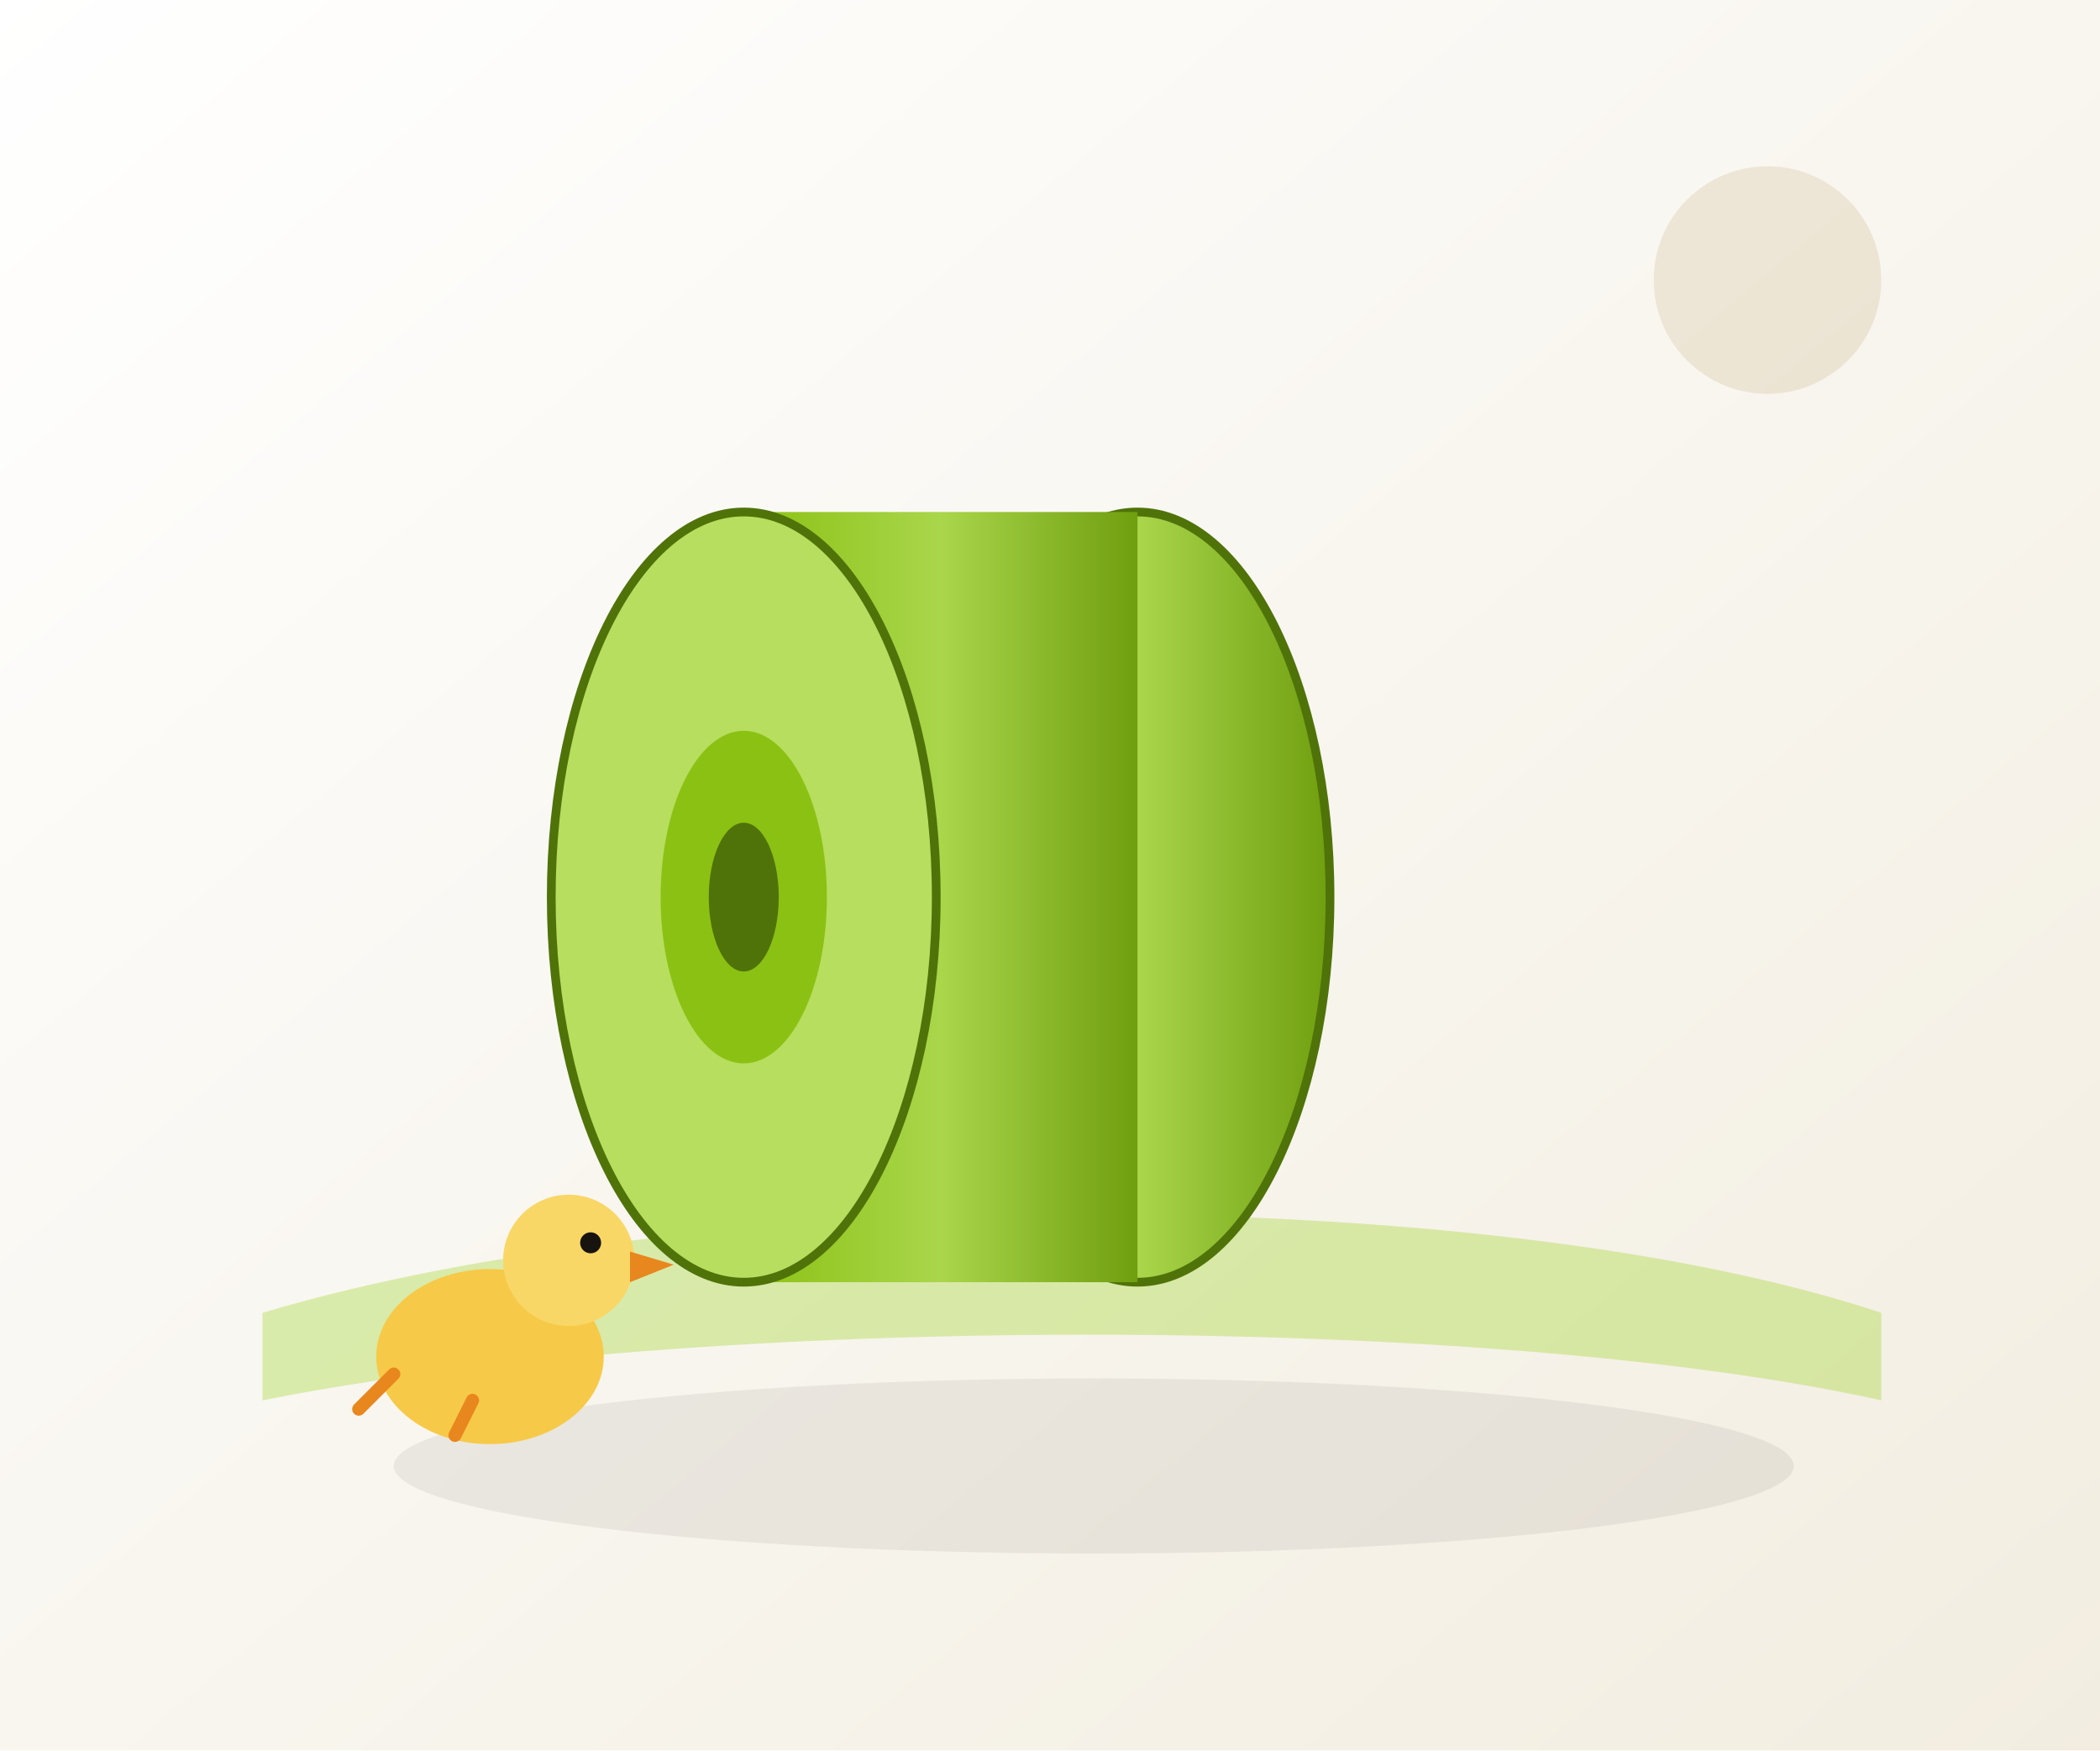
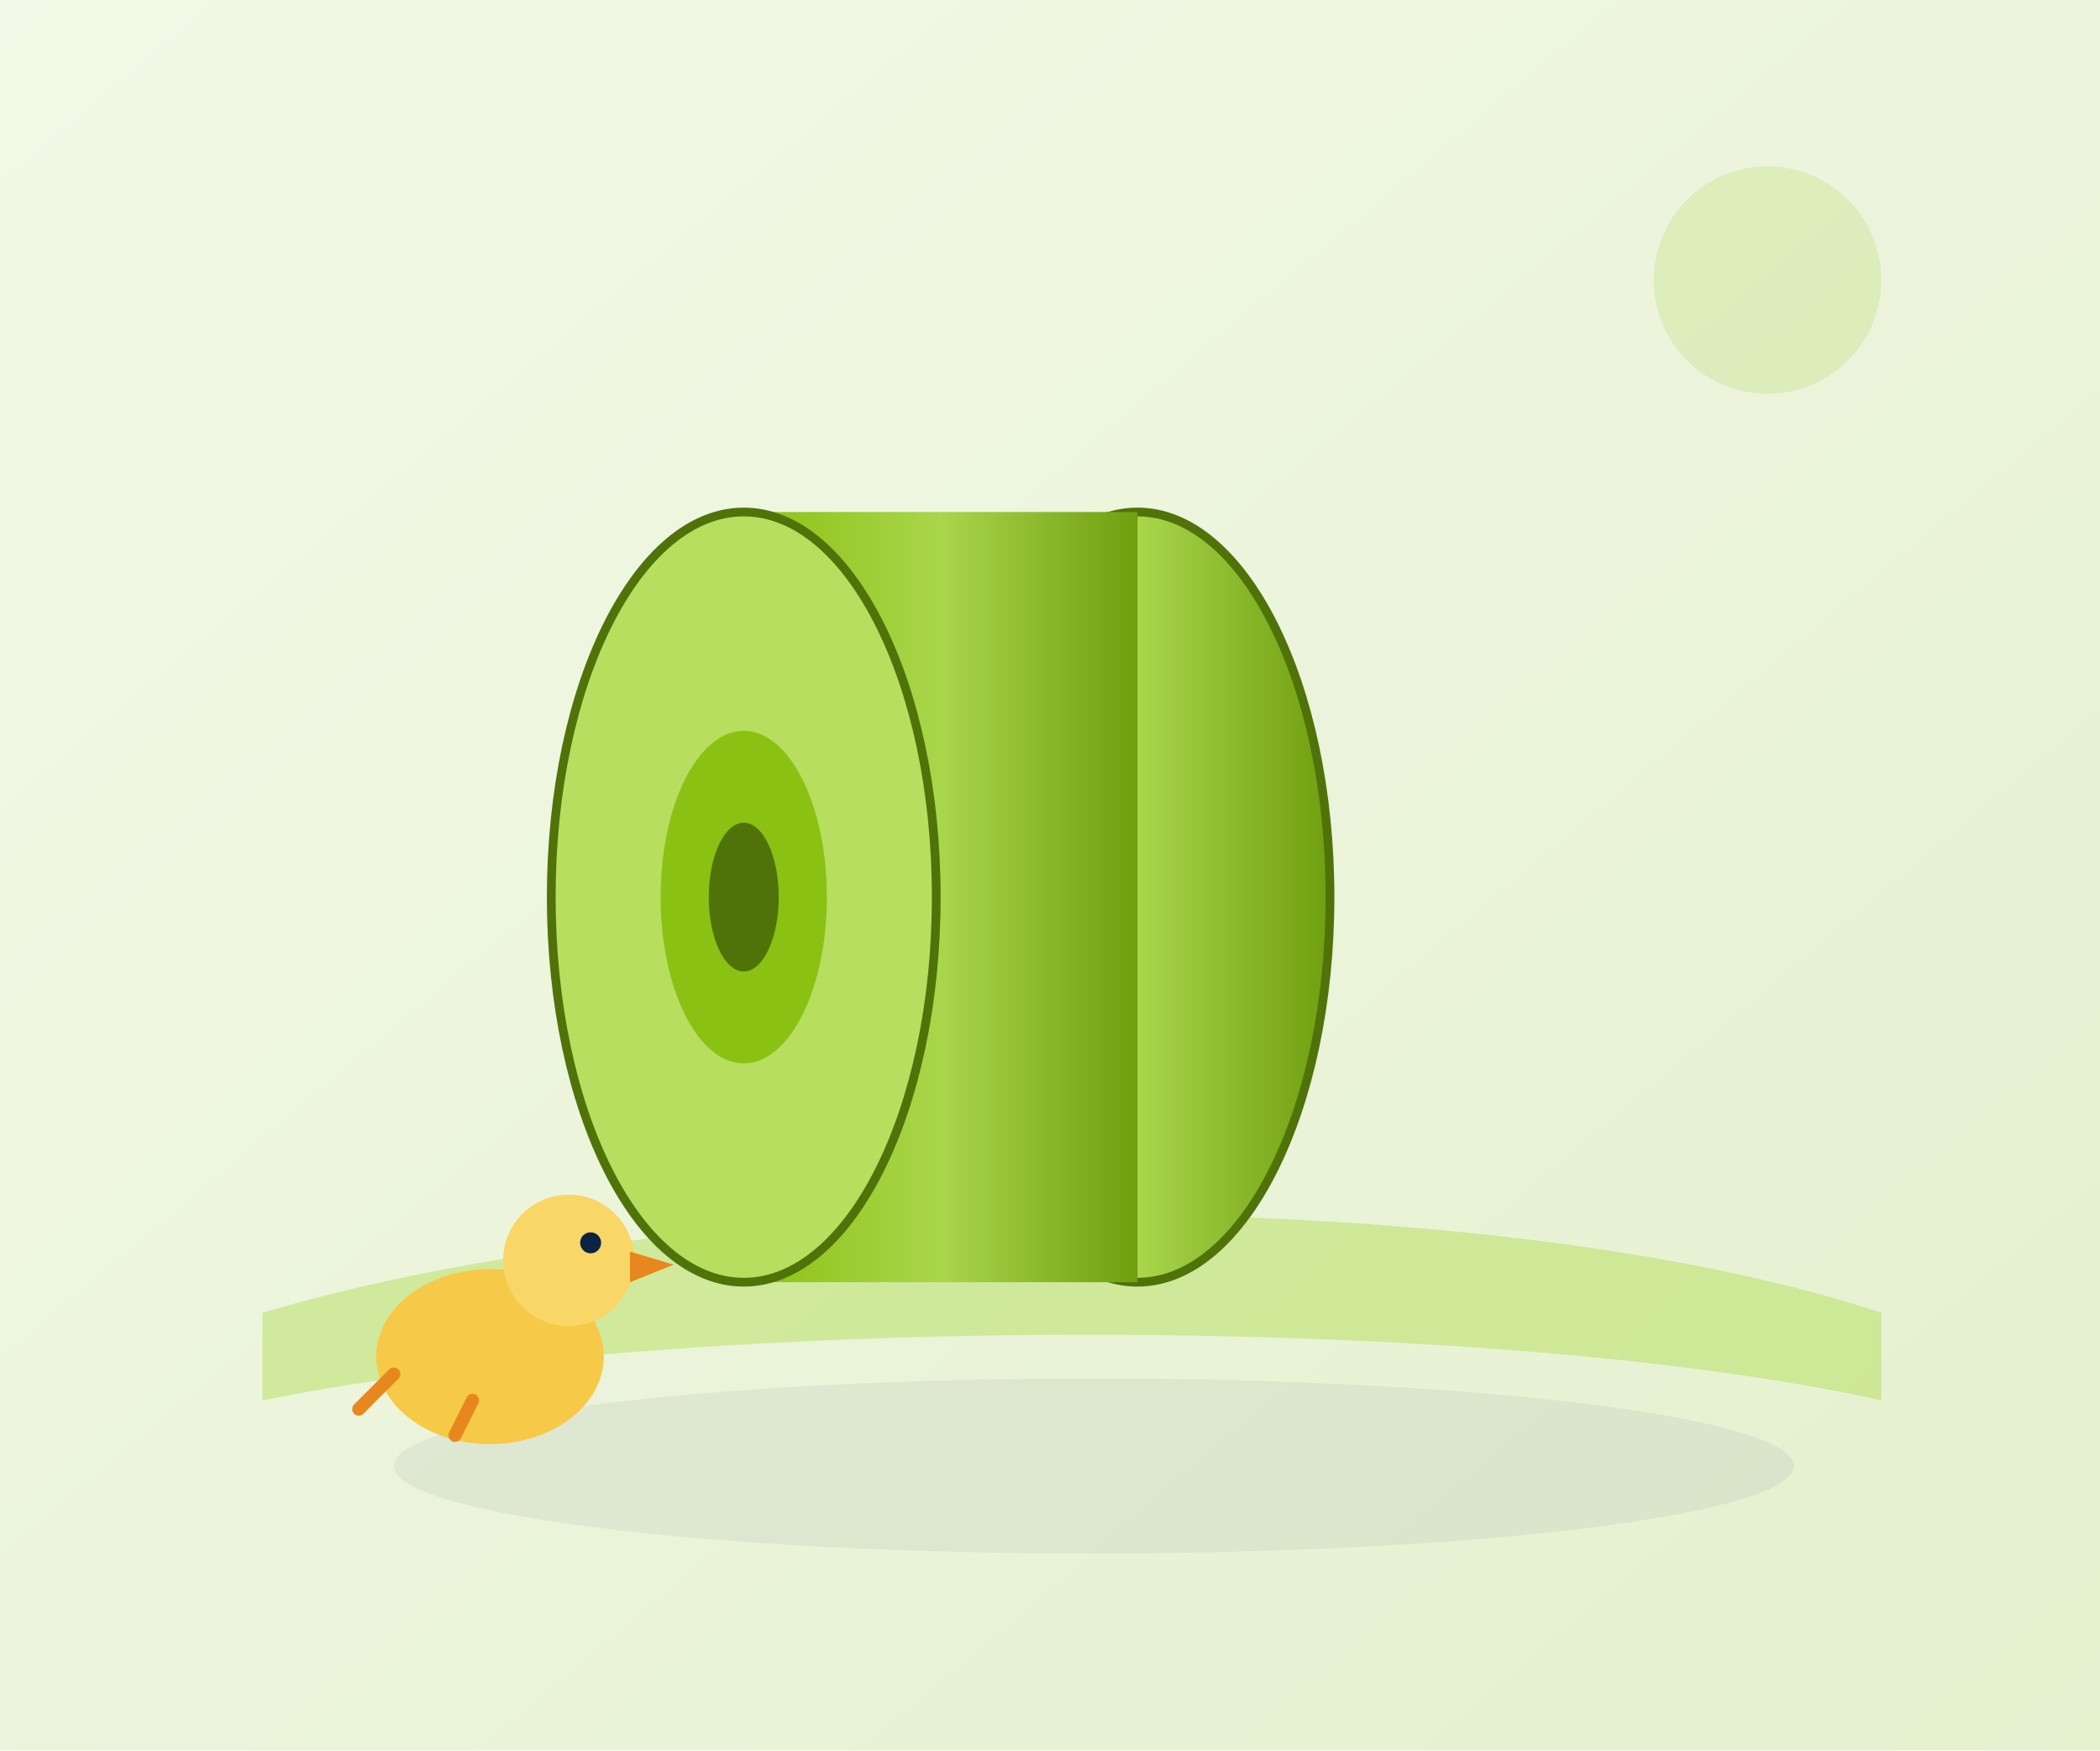
<svg xmlns="http://www.w3.org/2000/svg" viewBox="0 0 480 400" preserveAspectRatio="xMidYMid slice">
  <defs>
    <linearGradient id="bgChick" x1="0" y1="0" x2="1" y2="1">
-       <stop offset="0" stop-color="#ffffff" />
-       <stop offset="1" stop-color="#f2ede0" />
+       <stop offset="0" stop-color="#F3F9E8" />
+       <stop offset="1" stop-color="#E4F0CE" />
    </linearGradient>
    <linearGradient id="rollChick" x1="0" y1="0" x2="1" y2="0">
      <stop offset="0" stop-color="#8BC113" />
      <stop offset=".5" stop-color="#A9D64B" />
      <stop offset="1" stop-color="#6F9E0F" />
    </linearGradient>
  </defs>
  <rect width="480" height="400" fill="url(#bgChick)" />
-   <ellipse cx="250" cy="335" rx="160" ry="20" fill="#17140F" opacity=".07" />
+   <ellipse cx="250" cy="335" rx="160" ry="20" fill="#0B2345" opacity=".06" />
  <path d="M60 300 C160 270 340 270 430 300 L430 320 C340 300 160 300 60 320 Z" fill="#9ED324" opacity=".35" />
  <g transform="translate(260,205)">
    <ellipse cx="0" cy="0" rx="44" ry="88" fill="url(#rollChick)" stroke="#4F7309" stroke-width="2" />
    <rect x="-90" y="-88" width="90" height="176" fill="url(#rollChick)" />
    <ellipse cx="-90" cy="0" rx="44" ry="88" fill="#B7DE5E" stroke="#4F7309" stroke-width="2" />
    <ellipse cx="-90" cy="0" rx="19" ry="38" fill="#8BC113" />
    <ellipse cx="-90" cy="0" rx="8" ry="17" fill="#4F7309" />
  </g>
  <g transform="translate(112,290)">
    <ellipse cx="0" cy="20" rx="26" ry="20" fill="#F7C948" />
    <circle cx="18" cy="-2" r="15" fill="#F9D766" />
-     <circle cx="23" cy="-6" r="2.4" fill="#17140F" />
+     <circle cx="23" cy="-6" r="2.4" fill="#0B2345" />
    <path d="M32 -4 L42 -1 L32 3 Z" fill="#E8871E" />
    <path d="M-22 24 L-30 32 M-4 30 L-8 38" stroke="#E8871E" stroke-width="3" stroke-linecap="round" />
  </g>
-   <circle cx="404" cy="64" r="26" fill="#B8935A" opacity=".18" />
+   <circle cx="404" cy="64" r="26" fill="#8BC113" opacity=".16" />
</svg>
